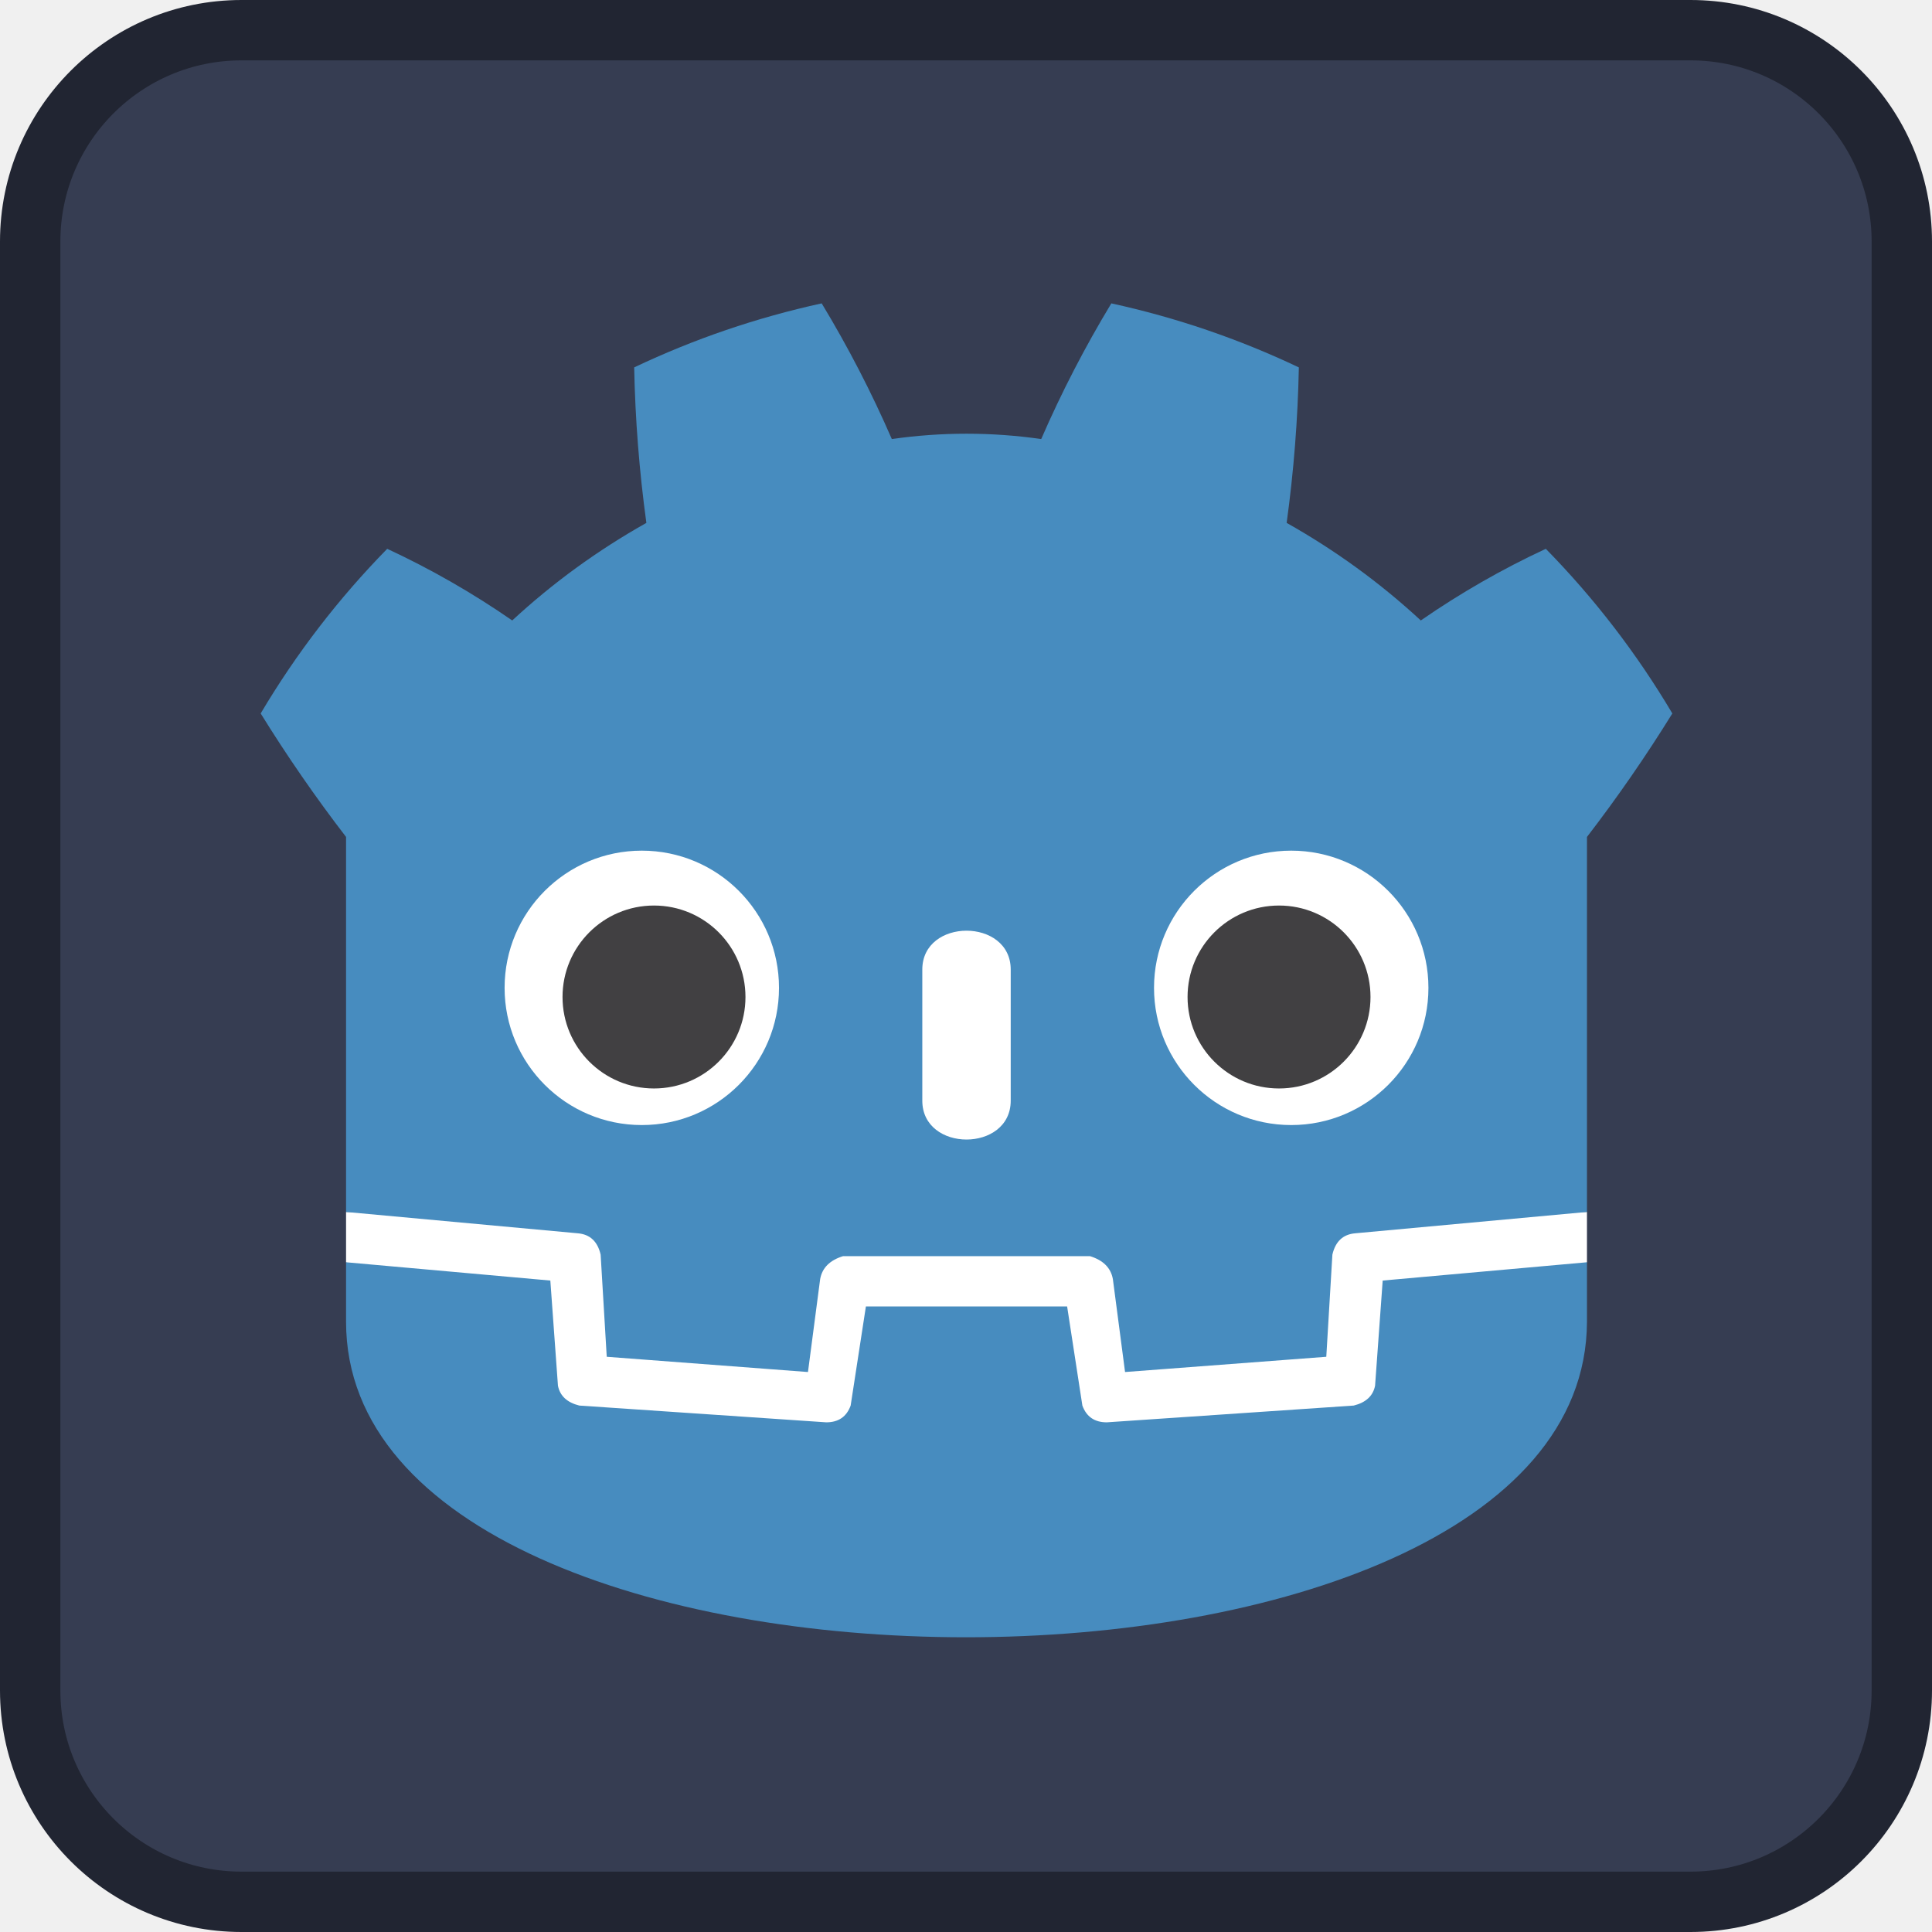
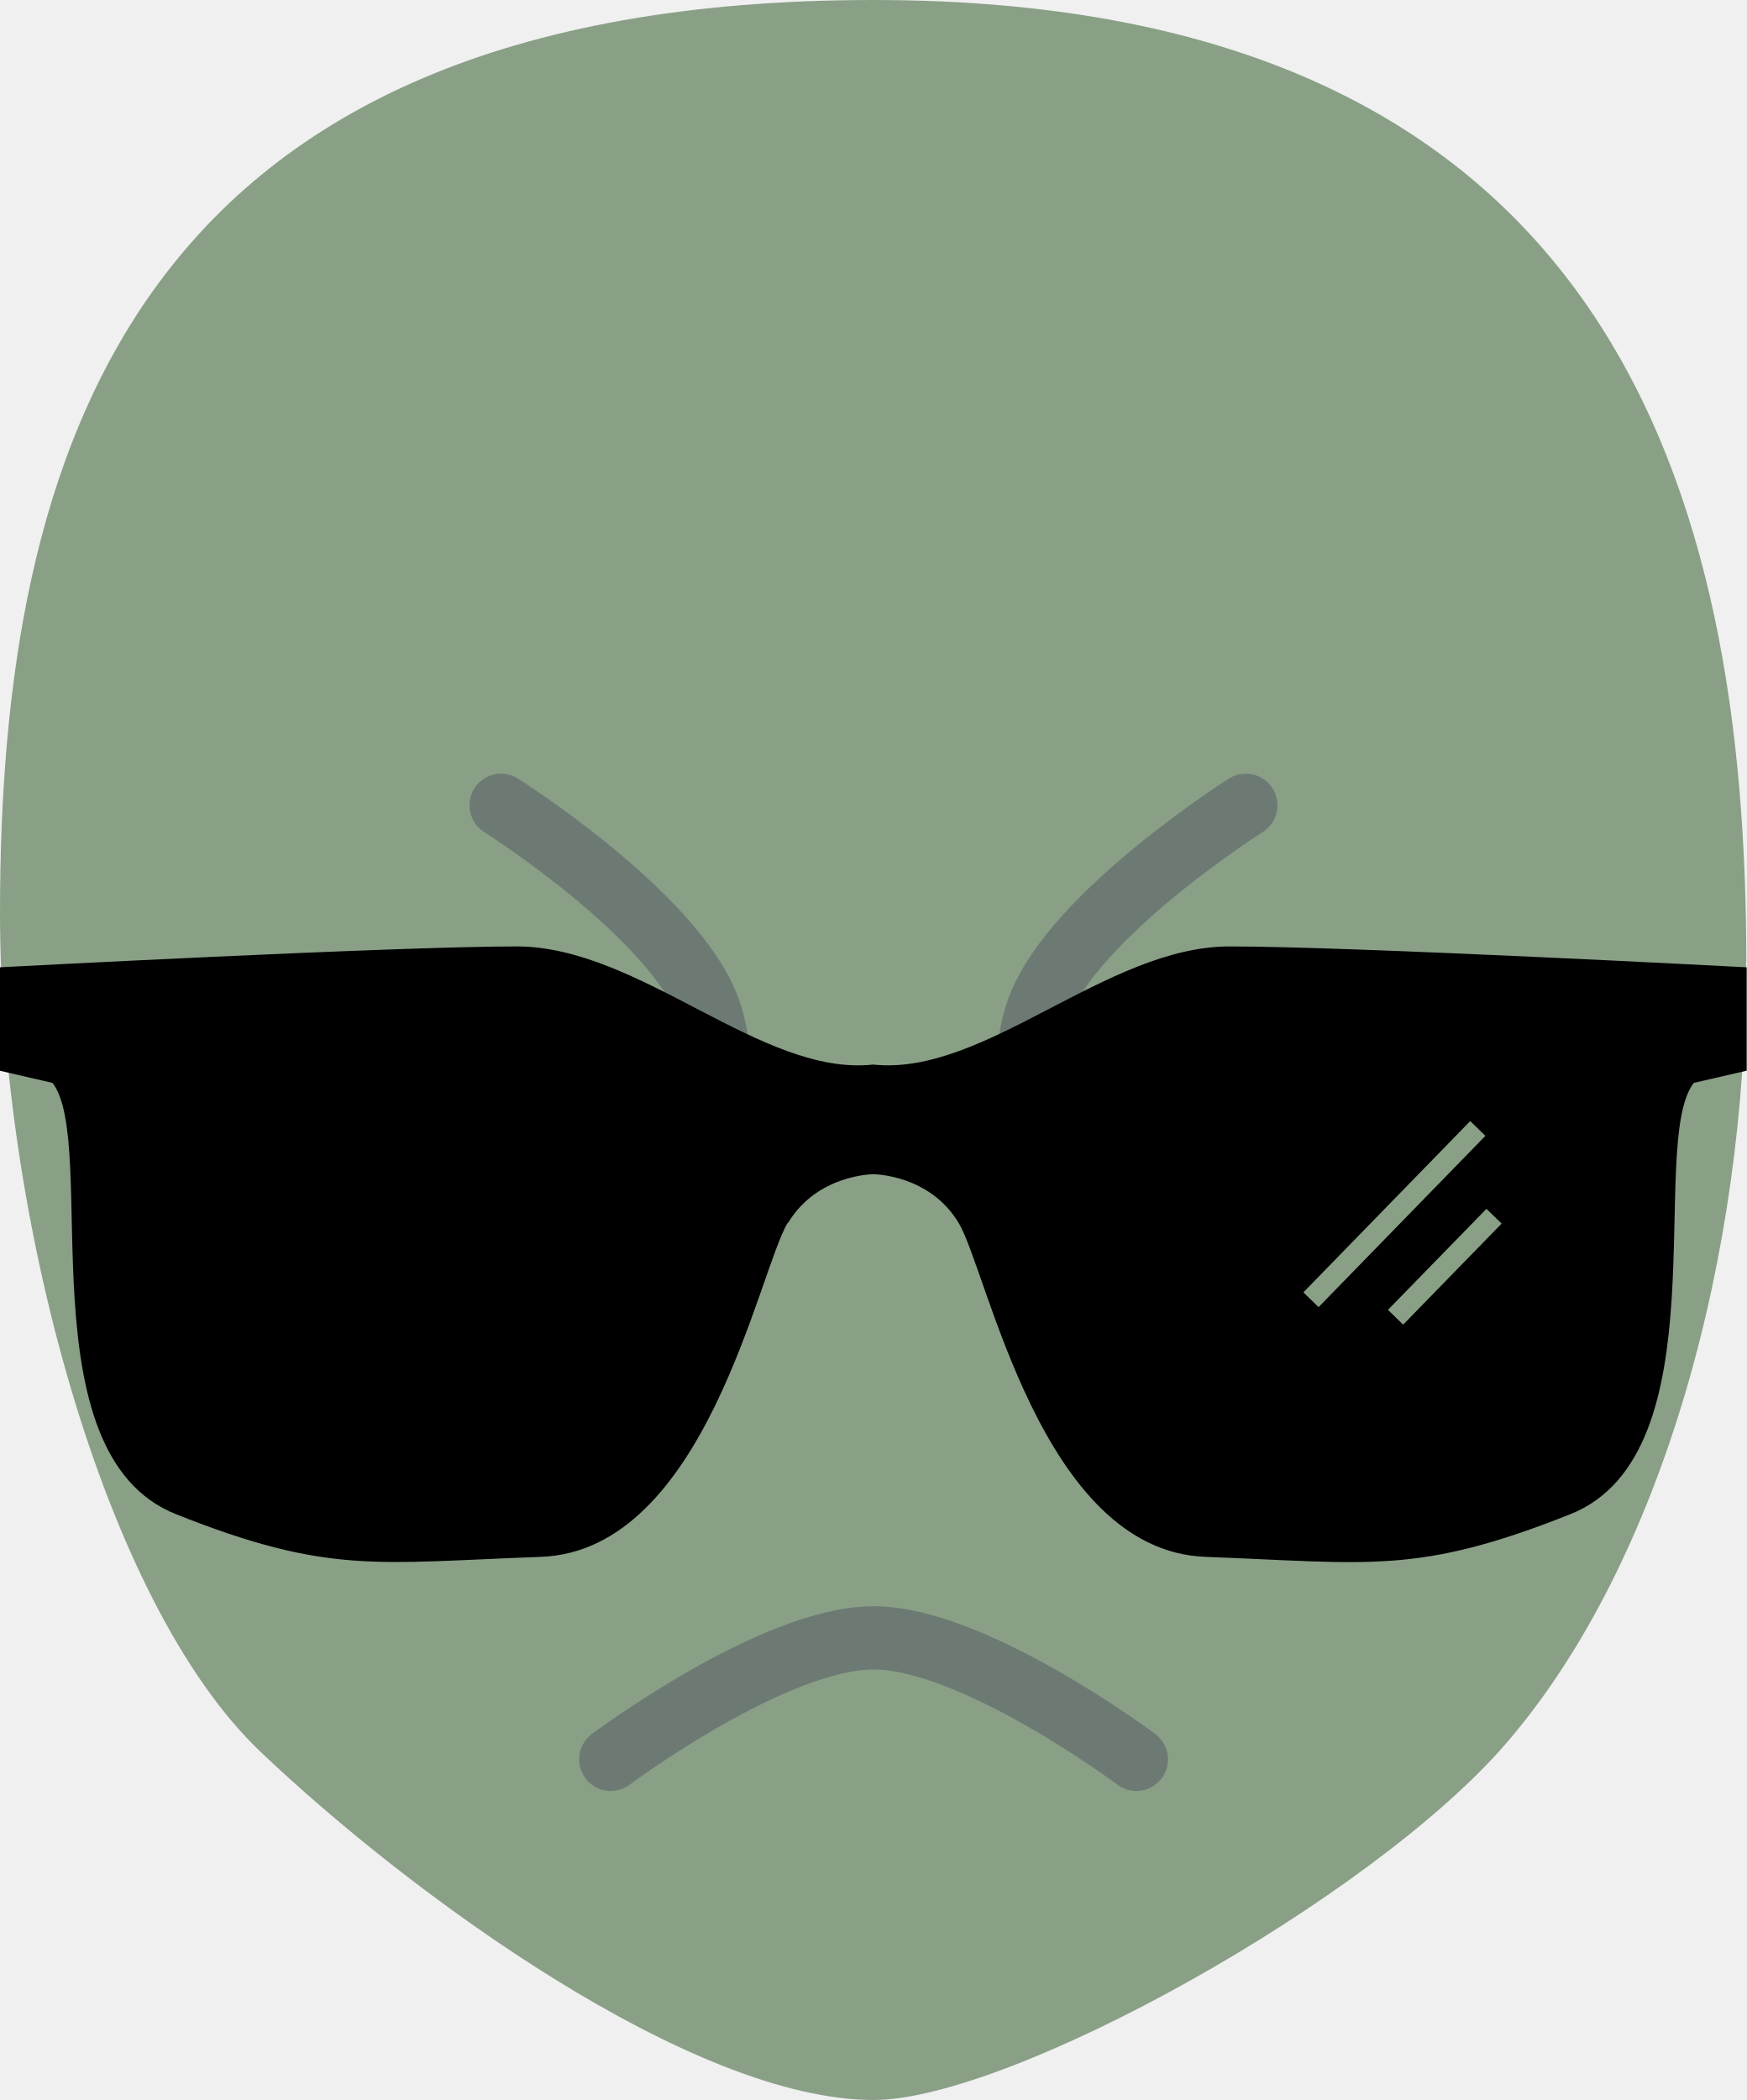
- <svg xmlns="http://www.w3.org/2000/svg" width="128" height="128">
-   <rect width="124" height="124" x="2" y="2" fill="#363d52" stroke="#212532" stroke-width="4" rx="14" />
-   <g fill="#fff" transform="translate(12.322 12.322)scale(.101)">
-     <path d="M105 673v33q407 354 814 0v-33z" />
-     <path fill="#478cbf" d="m105 673 152 14q12 1 15 14l4 67 132 10 8-61q2-11 15-15h162q13 4 15 15l8 61 132-10 4-67q3-13 15-14l152-14V427q30-39 56-81-35-59-83-108-43 20-82 47-40-37-88-64 7-51 8-102-59-28-123-42-26 43-46 89-49-7-98 0-20-46-46-89-64 14-123 42 1 51 8 102-48 27-88 64-39-27-82-47-48 49-83 108 26 42 56 81zm0 33v39c0 276 813 276 814 0v-39l-134 12-5 69q-2 10-14 13l-162 11q-12 0-16-11l-10-65H446l-10 65q-4 11-16 11l-162-11q-12-3-14-13l-5-69z" />
-     <path d="M483 600c0 34 58 34 58 0v-86c0-34-58-34-58 0z" />
-     <circle cx="725" cy="526" r="90" />
-     <circle cx="299" cy="526" r="90" />
-   </g>
-   <g fill="#414042" transform="translate(12.322 12.322)scale(.101)">
-     <circle cx="307" cy="532" r="60" />
-     <circle cx="717" cy="532" r="60" />
+ <svg xmlns="http://www.w3.org/2000/svg" id="Layer_2" data-name="Layer 2" viewBox="0 0 82.83 99.56">
+   <defs>
+     <style>
+       .cls-1 {
+         fill: #89a086;
+       }
+ 
+       .cls-2 {
+         fill: none;
+         stroke: #6d7a74;
+         stroke-linecap: round;
+         stroke-miterlimit: 10;
+         stroke-width: 3px;
+       }
+     </style>
+   </defs>
+   <g id="Layer_1-2" data-name="Layer 1">
+     <path class="cls-1" d="M82.79,45.59c0,13.95-3.96,28.43-11.34,37.02-6.4,7.45-23.54,16.95-30.03,16.95-8.61,0-21.96-9.74-29.08-16.52C4.85,75.9,0,57.51,0,43.31,0,21.53,6.12,0,41.42,0s41.38,23.81,41.38,45.59Z" />
+     <path class="cls-2" d="M28.96,83.41s7.7-5.76,12.46-5.76,12.46,5.76,12.46,5.76" />
+     <path class="cls-2" d="M23.76,38.18s8.13,5.14,9.82,9.59c1.69,4.45-.95,13.69-.95,13.69" />
+     <path class="cls-2" d="M59.07,38.18s-8.13,5.14-9.82,9.59.95,13.69.95,13.69" />
+     <path d="M37.37,57.97c1.39-2.3,4.04-2.3,4.04-2.3,0,0,2.65,0,4.04,2.3,1.39,2.3,3.9,15.55,11.71,15.84s10.04.86,17.29-2.02c7.25-2.88,3.63-17.57,5.86-20.45l2.51-.58v-4.9s-18.66-.99-24.52-.99-11.6,6.17-16.9,5.6c-5.3.58-11.04-5.6-16.9-5.6s-24.52.99-24.52.99v4.9l2.51.58c2.23,2.88-1.39,17.57,5.86,20.45,7.25,2.88,9.48,2.3,17.29,2.02s10.32-13.54,11.71-15.84ZM71.2,58.01l-4.67,4.79-.72-.7,4.67-4.79.72.7ZM70.43,53.85l-7.91,8.12-.72-.7,7.91-8.12.72.7Z" />
  </g>
</svg>
